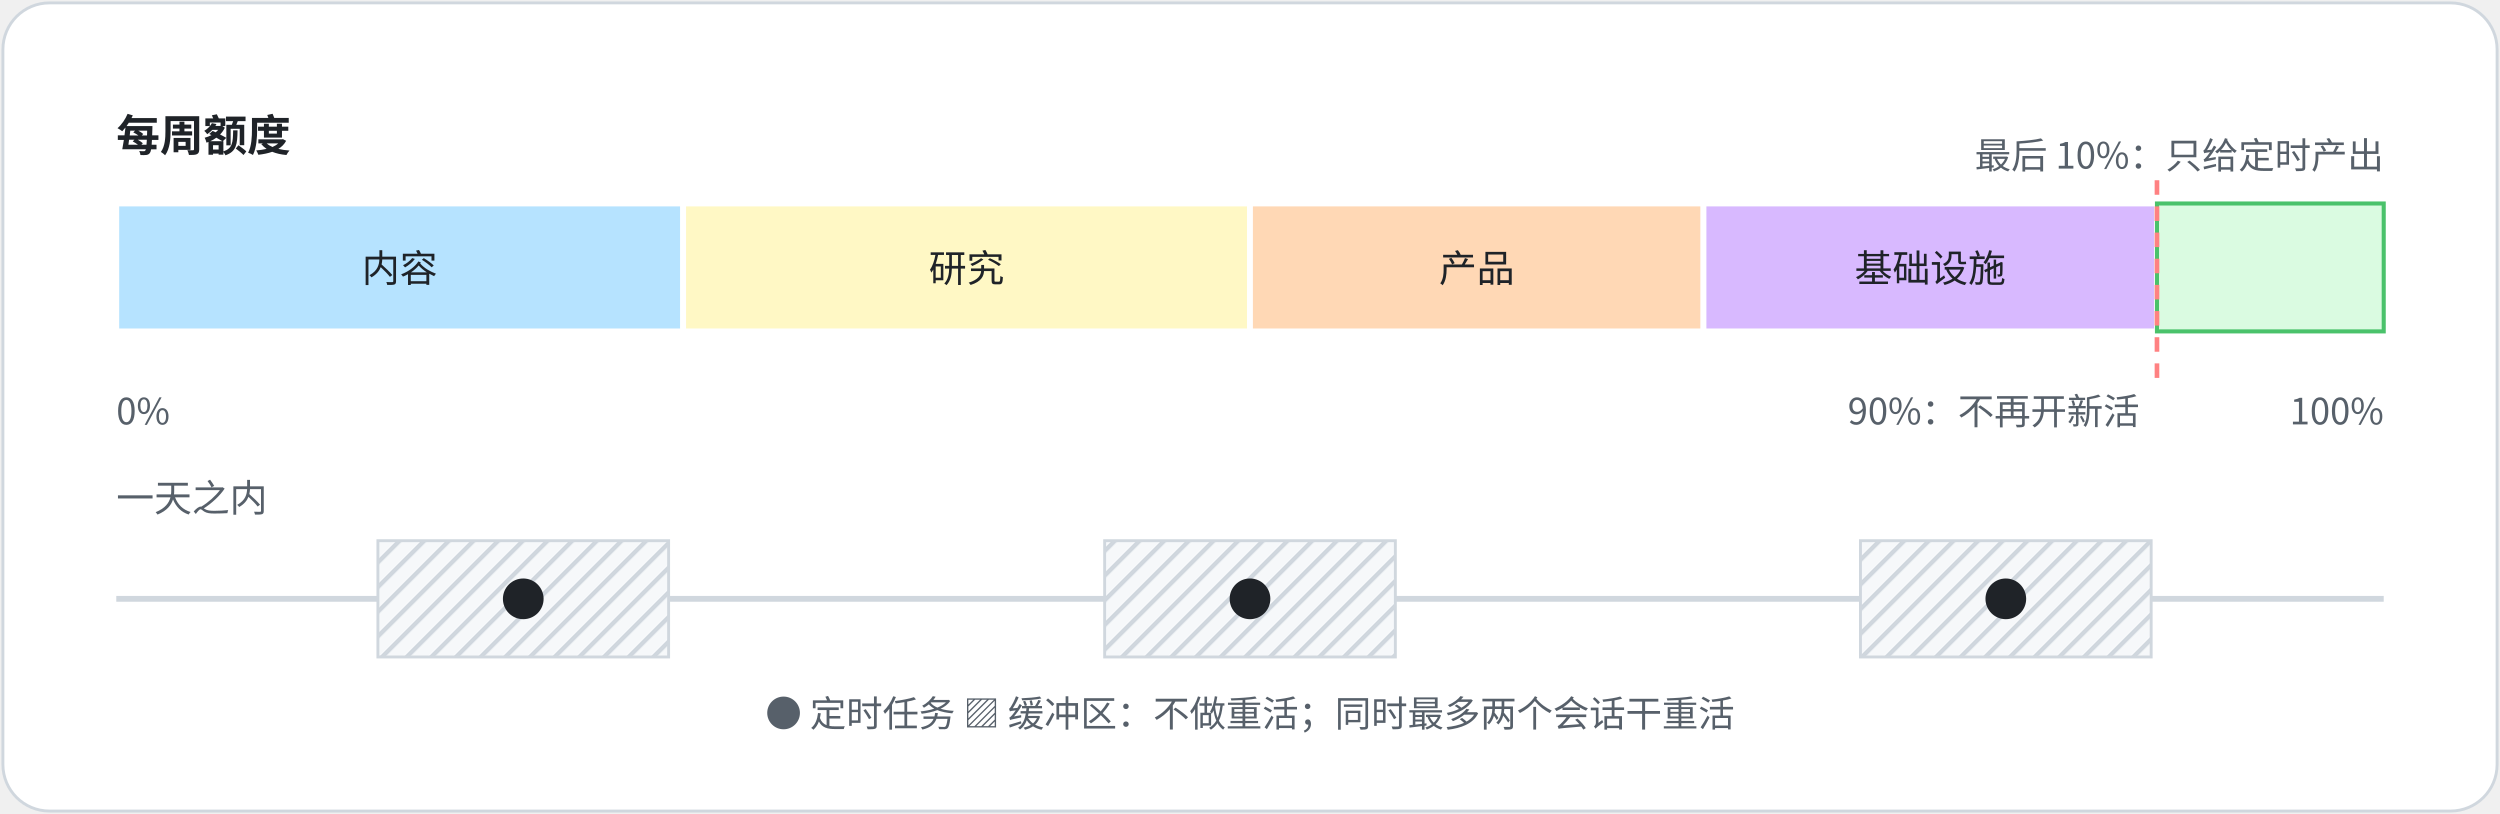
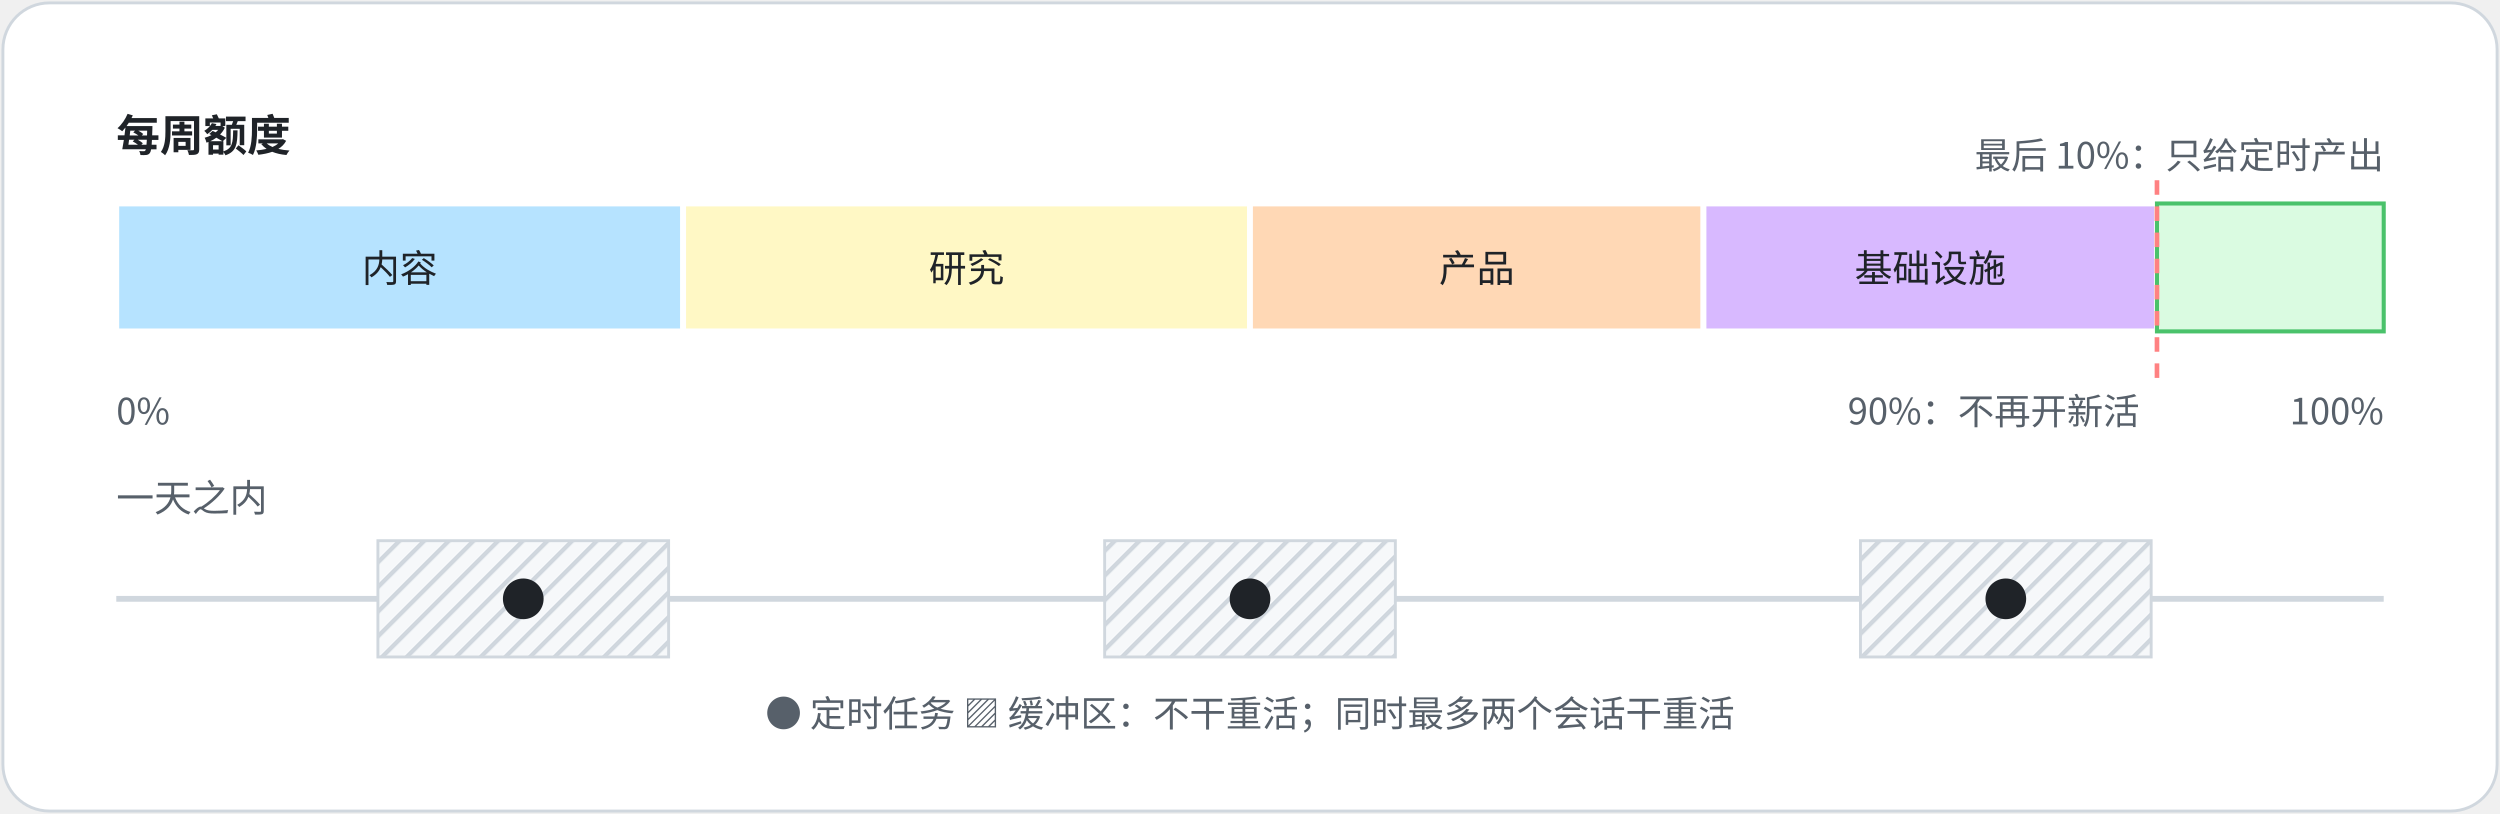
<svg xmlns="http://www.w3.org/2000/svg" viewBox="0 0 860 280" width="860" height="280" role="img" aria-label="周额度条：四块业务各有预算，最多用到 90%，最后 10% 只留给定时产出。下方：每个定时任务前后留出缓冲，不做重活。">
  <defs>
    <marker id="a" viewBox="0 0 10 10" refX="9" refY="5" markerWidth="7" markerHeight="7" orient="auto-start-reverse">
      <path d="M0,0 L10,5 L0,10 z" fill="#57606a" />
    </marker>
    <marker id="r" viewBox="0 0 10 10" refX="9" refY="5" markerWidth="7" markerHeight="7" orient="auto-start-reverse">
      <path d="M0,0 L10,5 L0,10 z" fill="#ff8182" />
    </marker>
    <pattern id="hatch" width="6" height="6" patternUnits="userSpaceOnUse" patternTransform="rotate(45)">
      <rect width="6" height="6" fill="#f6f8fa" />
      <line x1="0" y1="0" x2="0" y2="6" stroke="#d0d7de" stroke-width="3" />
    </pattern>
    <style>text{font-family:-apple-system, BlinkMacSystemFont, 'Segoe UI', 'PingFang SC', 'Noto Sans CJK SC', 'Microsoft YaHei', Helvetica, Arial, sans-serif;fill:#1f2328} .s{font-size:13px;fill:#57606a} .b{font-size:15px;font-weight:600} .t{font-size:14px} .l{font-size:12.5px;fill:#57606a} .h{stroke:#ffffff;stroke-width:5px;stroke-linejoin:round;paint-order:stroke} .e{stroke:#57606a;stroke-width:1.6;fill:none} .d{stroke:#8c959f;stroke-width:1.4;fill:none;stroke-dasharray:5 4} .x{stroke:#ff8182;stroke-width:1.6;fill:none;stroke-dasharray:5 4}</style>
  </defs>
  <rect x="1" y="1" width="858" height="278" rx="16" fill="#ffffff" stroke="#d0d7de" />
  <text class="b" x="40" y="52" text-anchor="start">每周额度</text>
  <rect x="40" y="70" width="195" height="44" fill="#b6e3ff" stroke="#ffffff" stroke-width="2" />
  <text class="t" x="137.5" y="97" text-anchor="middle" style="font-size:13px">内容</text>
  <rect x="235" y="70" width="195" height="44" fill="#fff8c5" stroke="#ffffff" stroke-width="2" />
  <text class="t" x="332.5" y="97" text-anchor="middle" style="font-size:13px">研究</text>
  <rect x="430" y="70" width="156" height="44" fill="#ffd8b5" stroke="#ffffff" stroke-width="2" />
  <text class="t" x="508.0" y="97" text-anchor="middle" style="font-size:13px">产品</text>
  <rect x="586" y="70" width="156" height="44" fill="#d8b9ff" stroke="#ffffff" stroke-width="2" />
  <text class="t" x="664.0" y="97" text-anchor="middle" style="font-size:13px">基础设施</text>
  <rect x="742" y="70" width="78" height="44" fill="#dafbe1" stroke="#4ac26b" stroke-width="1.4" />
  <text class="l" x="820" y="58" text-anchor="end">最后 10%：只给定时产出</text>
  <path class="x" d="M742,62 L742,130" />
  <text class="l" x="736.0" y="146" text-anchor="end">90%：不再开新活</text>
  <text class="l" x="40" y="146" text-anchor="start">0%</text>
  <text class="l" x="820" y="146" text-anchor="end">100%</text>
  <line x1="40" y1="206" x2="820" y2="206" stroke="#d0d7de" stroke-width="2" />
  <rect x="130" y="186" width="100" height="40" fill="url(#hatch)" stroke="#d0d7de" />
  <circle cx="180" cy="206" r="7" fill="#1f2328" />
  <rect x="380" y="186" width="100" height="40" fill="url(#hatch)" stroke="#d0d7de" />
  <circle cx="430" cy="206" r="7" fill="#1f2328" />
  <rect x="640" y="186" width="100" height="40" fill="url(#hatch)" stroke="#d0d7de" />
  <circle cx="690" cy="206" r="7" fill="#1f2328" />
  <text class="s" x="40" y="176" text-anchor="start">一天之内</text>
-   <text class="l" x="430" y="250" text-anchor="middle">● 定时任务   ▨ 缓冲区：不做重活；同时最多两个会话干重活</text>
+   <text class="l" x="430" y="250" text-anchor="middle">● 定时任务   ▨ 缓冲区：不干重活；同时最多两个会话干重活</text>
</svg>
